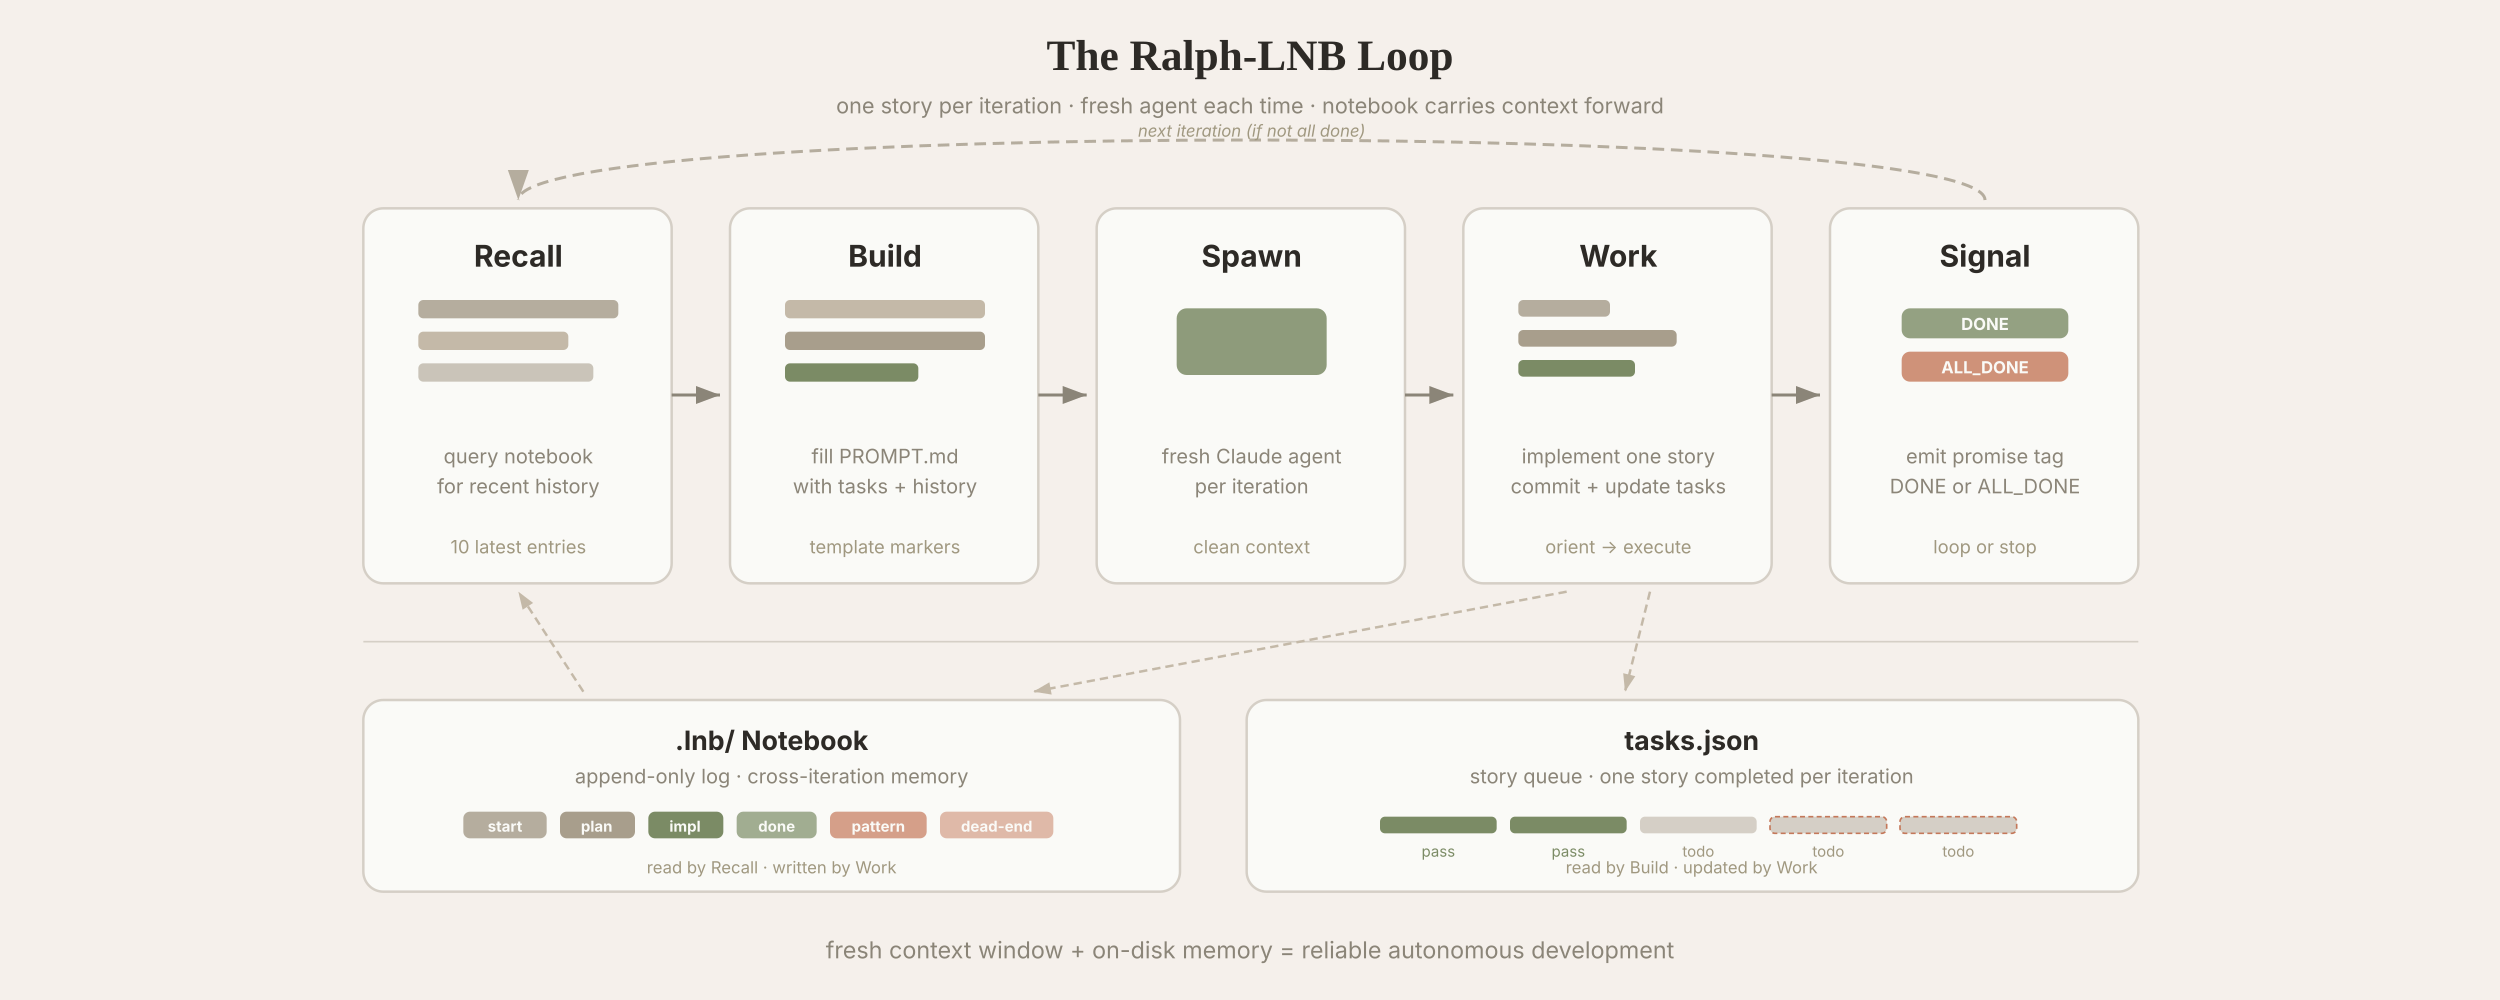
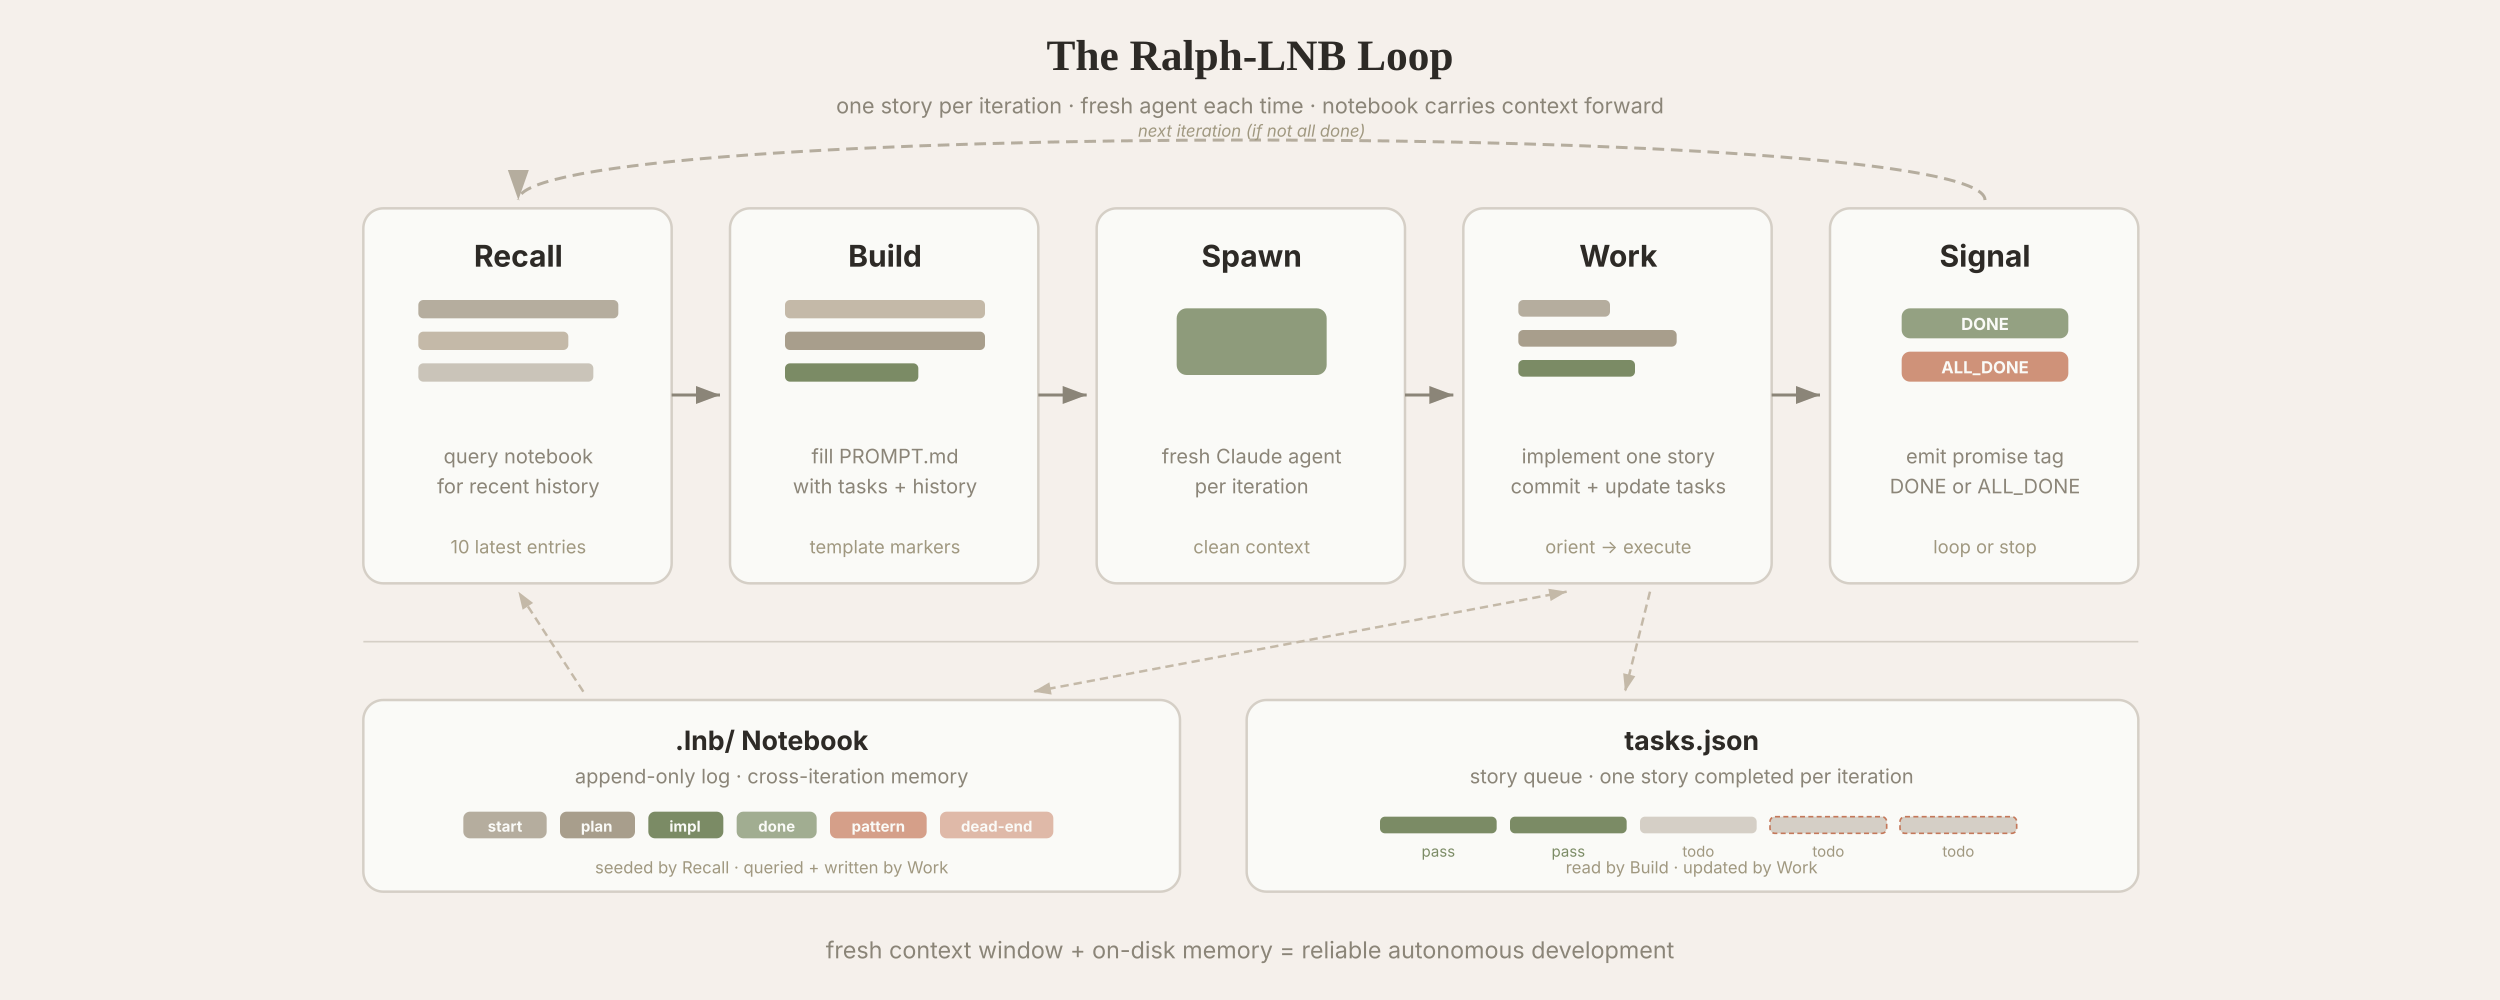
<svg xmlns="http://www.w3.org/2000/svg" viewBox="0 0 1500 600">
  <defs>
    <marker id="arr" markerWidth="8" markerHeight="6" refX="8" refY="3" orient="auto">
      <polygon points="0 0, 8 3, 0 6" fill="#8B8578" />
    </marker>
    <marker id="arr-loop" markerWidth="10" markerHeight="7" refX="10" refY="3.5" orient="auto">
      <polygon points="0 0, 10 3.5, 0 7" fill="#B5AD9E" />
    </marker>
-     <marker id="arr-conn" markerWidth="7" markerHeight="5" refX="7" refY="2.5" orient="auto">
+     <marker id="arr-conn" markerWidth="7" markerHeight="5" refX="7" refY="2.5" orient="auto-start-reverse">
      <polygon points="0 0, 7 2.5, 0 5" fill="#C4B9A8" />
    </marker>
  </defs>
  <rect width="1500" height="600" fill="#F5F0EB" />
  <text x="750" y="42" text-anchor="middle" font-family="Georgia, 'Times New Roman', serif" font-size="26" font-weight="bold" fill="#2D2A26">The Ralph-LNB Loop</text>
  <text x="750" y="68" text-anchor="middle" font-family="system-ui, -apple-system, sans-serif" font-size="13" fill="#8B8578">one story per iteration · fresh agent each time · notebook carries context forward</text>
  <path d="M 1191 120 C 1191 72, 311 72, 311 120" fill="none" stroke="#B5AD9E" stroke-width="1.8" stroke-dasharray="7,4" marker-end="url(#arr-loop)" />
  <text x="751" y="82" text-anchor="middle" font-family="system-ui, -apple-system, sans-serif" font-size="10" fill="#A09880" font-style="italic">next iteration (if not all done)</text>
  <rect x="218" y="125" width="185" height="225" rx="12" fill="#FAFAF7" stroke="#D5CFC6" stroke-width="1.5" />
  <text x="311" y="160" text-anchor="middle" font-family="system-ui, -apple-system, sans-serif" font-size="18" font-weight="bold" fill="#2D2A26">Recall</text>
  <rect x="251" y="180" width="120" height="11" rx="3" fill="#B5AD9E" />
  <rect x="251" y="199" width="90" height="11" rx="3" fill="#C4B9A8" />
  <rect x="251" y="218" width="105" height="11" rx="3" fill="#B5AD9E" opacity="0.7" />
  <text x="311" y="278" text-anchor="middle" font-family="system-ui, -apple-system, sans-serif" font-size="12" fill="#8B8578">query notebook</text>
  <text x="311" y="296" text-anchor="middle" font-family="system-ui, -apple-system, sans-serif" font-size="12" fill="#8B8578">for recent history</text>
  <text x="311" y="332" text-anchor="middle" font-family="system-ui, -apple-system, sans-serif" font-size="11" fill="#A09880">10 latest entries</text>
  <line x1="403" y1="237" x2="432" y2="237" stroke="#8B8578" stroke-width="1.8" marker-end="url(#arr)" />
  <rect x="438" y="125" width="185" height="225" rx="12" fill="#FAFAF7" stroke="#D5CFC6" stroke-width="1.5" />
  <text x="531" y="160" text-anchor="middle" font-family="system-ui, -apple-system, sans-serif" font-size="18" font-weight="bold" fill="#2D2A26">Build</text>
  <rect x="471" y="180" width="120" height="11" rx="3" fill="#C4B9A8" />
  <rect x="471" y="199" width="120" height="11" rx="3" fill="#A89E8C" />
  <rect x="471" y="218" width="80" height="11" rx="3" fill="#7B8B65" />
  <text x="531" y="278" text-anchor="middle" font-family="system-ui, -apple-system, sans-serif" font-size="12" fill="#8B8578">fill PROMPT.md</text>
  <text x="531" y="296" text-anchor="middle" font-family="system-ui, -apple-system, sans-serif" font-size="12" fill="#8B8578">with tasks + history</text>
  <text x="531" y="332" text-anchor="middle" font-family="system-ui, -apple-system, sans-serif" font-size="11" fill="#A09880">template markers</text>
  <line x1="623" y1="237" x2="652" y2="237" stroke="#8B8578" stroke-width="1.8" marker-end="url(#arr)" />
  <rect x="658" y="125" width="185" height="225" rx="12" fill="#FAFAF7" stroke="#D5CFC6" stroke-width="1.5" />
  <text x="751" y="160" text-anchor="middle" font-family="system-ui, -apple-system, sans-serif" font-size="18" font-weight="bold" fill="#2D2A26">Spawn</text>
  <rect x="706" y="185" width="90" height="40" rx="6" fill="#7B8B65" opacity="0.85" />
  <text x="751" y="278" text-anchor="middle" font-family="system-ui, -apple-system, sans-serif" font-size="12" fill="#8B8578">fresh Claude agent</text>
  <text x="751" y="296" text-anchor="middle" font-family="system-ui, -apple-system, sans-serif" font-size="12" fill="#8B8578">per iteration</text>
  <text x="751" y="332" text-anchor="middle" font-family="system-ui, -apple-system, sans-serif" font-size="11" fill="#A09880">clean context</text>
  <line x1="843" y1="237" x2="872" y2="237" stroke="#8B8578" stroke-width="1.8" marker-end="url(#arr)" />
  <rect x="878" y="125" width="185" height="225" rx="12" fill="#FAFAF7" stroke="#D5CFC6" stroke-width="1.5" />
  <text x="971" y="160" text-anchor="middle" font-family="system-ui, -apple-system, sans-serif" font-size="18" font-weight="bold" fill="#2D2A26">Work</text>
  <rect x="911" y="180" width="55" height="10" rx="3" fill="#B5AD9E" />
  <rect x="911" y="198" width="95" height="10" rx="3" fill="#A89E8C" />
  <rect x="911" y="216" width="70" height="10" rx="3" fill="#7B8B65" />
  <text x="971" y="278" text-anchor="middle" font-family="system-ui, -apple-system, sans-serif" font-size="12" fill="#8B8578">implement one story</text>
  <text x="971" y="296" text-anchor="middle" font-family="system-ui, -apple-system, sans-serif" font-size="12" fill="#8B8578">commit + update tasks</text>
  <text x="971" y="332" text-anchor="middle" font-family="system-ui, -apple-system, sans-serif" font-size="11" fill="#A09880">orient → execute</text>
  <line x1="1063" y1="237" x2="1092" y2="237" stroke="#8B8578" stroke-width="1.8" marker-end="url(#arr)" />
  <rect x="1098" y="125" width="185" height="225" rx="12" fill="#FAFAF7" stroke="#D5CFC6" stroke-width="1.5" />
  <text x="1191" y="160" text-anchor="middle" font-family="system-ui, -apple-system, sans-serif" font-size="18" font-weight="bold" fill="#2D2A26">Signal</text>
  <rect x="1141" y="185" width="100" height="18" rx="5" fill="#7B8B65" opacity="0.8" />
  <text x="1191" y="198" text-anchor="middle" font-family="system-ui, -apple-system, sans-serif" font-size="10" font-weight="bold" fill="#FAFAF7">DONE</text>
  <rect x="1141" y="211" width="100" height="18" rx="5" fill="#C4785A" opacity="0.8" />
  <text x="1191" y="224" text-anchor="middle" font-family="system-ui, -apple-system, sans-serif" font-size="10" font-weight="bold" fill="#FAFAF7">ALL_DONE</text>
  <text x="1191" y="278" text-anchor="middle" font-family="system-ui, -apple-system, sans-serif" font-size="12" fill="#8B8578">emit promise tag</text>
  <text x="1191" y="296" text-anchor="middle" font-family="system-ui, -apple-system, sans-serif" font-size="12" fill="#8B8578">DONE or ALL_DONE</text>
  <text x="1191" y="332" text-anchor="middle" font-family="system-ui, -apple-system, sans-serif" font-size="11" fill="#A09880">loop or stop</text>
  <line x1="218" y1="385" x2="1283" y2="385" stroke="#D5CFC6" stroke-width="1" />
  <line x1="350" y1="415" x2="311" y2="355" stroke="#C4B9A8" stroke-width="1.5" stroke-dasharray="5,3" marker-end="url(#arr-conn)" />
-   <line x1="940" y1="355" x2="620" y2="415" stroke="#C4B9A8" stroke-width="1.5" stroke-dasharray="5,3" marker-end="url(#arr-conn)" />
+   <line x1="940" y1="355" x2="620" y2="415" stroke="#C4B9A8" stroke-width="1.5" stroke-dasharray="5,3" marker-start="url(#arr-conn)" marker-end="url(#arr-conn)" />
  <line x1="990" y1="355" x2="975" y2="415" stroke="#C4B9A8" stroke-width="1.5" stroke-dasharray="5,3" marker-end="url(#arr-conn)" />
  <rect x="218" y="420" width="490" height="115" rx="12" fill="#FAFAF7" stroke="#D5CFC6" stroke-width="1.5" />
  <text x="463" y="450" text-anchor="middle" font-family="system-ui, -apple-system, sans-serif" font-size="16" font-weight="bold" fill="#2D2A26">.lnb/ Notebook</text>
  <text x="463" y="470" text-anchor="middle" font-family="system-ui, -apple-system, sans-serif" font-size="12" fill="#8B8578">append-only log · cross-iteration memory</text>
  <rect x="278" y="487" width="50" height="16" rx="4" fill="#B5AD9E" />
  <text x="303" y="499" text-anchor="middle" font-family="system-ui, -apple-system, sans-serif" font-size="9" font-weight="bold" fill="#FAFAF7">start</text>
  <rect x="336" y="487" width="45" height="16" rx="4" fill="#A89E8C" />
  <text x="358" y="499" text-anchor="middle" font-family="system-ui, -apple-system, sans-serif" font-size="9" font-weight="bold" fill="#FAFAF7">plan</text>
  <rect x="389" y="487" width="45" height="16" rx="4" fill="#7B8B65" />
  <text x="411" y="499" text-anchor="middle" font-family="system-ui, -apple-system, sans-serif" font-size="9" font-weight="bold" fill="#FAFAF7">impl</text>
  <rect x="442" y="487" width="48" height="16" rx="4" fill="#7B8B65" opacity="0.7" />
  <text x="466" y="499" text-anchor="middle" font-family="system-ui, -apple-system, sans-serif" font-size="9" font-weight="bold" fill="#FAFAF7">done</text>
  <rect x="498" y="487" width="58" height="16" rx="4" fill="#C4785A" opacity="0.7" />
  <text x="527" y="499" text-anchor="middle" font-family="system-ui, -apple-system, sans-serif" font-size="9" font-weight="bold" fill="#FAFAF7">pattern</text>
  <rect x="564" y="487" width="68" height="16" rx="4" fill="#C4785A" opacity="0.5" />
  <text x="598" y="499" text-anchor="middle" font-family="system-ui, -apple-system, sans-serif" font-size="9" font-weight="bold" fill="#FAFAF7">dead-end</text>
-   <text x="463" y="524" text-anchor="middle" font-family="system-ui, -apple-system, sans-serif" font-size="10" fill="#A09880">read by Recall · written by Work</text>
+   <text x="463" y="524" text-anchor="middle" font-family="system-ui, -apple-system, sans-serif" font-size="10" fill="#A09880">seeded by Recall · queried + written by Work</text>
  <rect x="748" y="420" width="535" height="115" rx="12" fill="#FAFAF7" stroke="#D5CFC6" stroke-width="1.5" />
  <text x="1015" y="450" text-anchor="middle" font-family="system-ui, -apple-system, sans-serif" font-size="16" font-weight="bold" fill="#2D2A26">tasks.json</text>
  <text x="1015" y="470" text-anchor="middle" font-family="system-ui, -apple-system, sans-serif" font-size="12" fill="#8B8578">story queue · one story completed per iteration</text>
  <rect x="828" y="490" width="70" height="10" rx="3" fill="#7B8B65" />
  <rect x="906" y="490" width="70" height="10" rx="3" fill="#7B8B65" />
  <rect x="984" y="490" width="70" height="10" rx="3" fill="#D5CFC6" />
  <rect x="1062" y="490" width="70" height="10" rx="3" fill="#D5CFC6" stroke="#C4785A" stroke-width="1" stroke-dasharray="3,2" />
  <rect x="1140" y="490" width="70" height="10" rx="3" fill="#D5CFC6" stroke="#C4785A" stroke-width="1" stroke-dasharray="3,2" />
  <text x="863" y="514" text-anchor="middle" font-family="system-ui, -apple-system, sans-serif" font-size="9" fill="#7B8B65">pass</text>
  <text x="941" y="514" text-anchor="middle" font-family="system-ui, -apple-system, sans-serif" font-size="9" fill="#7B8B65">pass</text>
  <text x="1019" y="514" text-anchor="middle" font-family="system-ui, -apple-system, sans-serif" font-size="9" fill="#A09880">todo</text>
  <text x="1097" y="514" text-anchor="middle" font-family="system-ui, -apple-system, sans-serif" font-size="9" fill="#A09880">todo</text>
  <text x="1175" y="514" text-anchor="middle" font-family="system-ui, -apple-system, sans-serif" font-size="9" fill="#A09880">todo</text>
  <text x="1015" y="524" text-anchor="middle" font-family="system-ui, -apple-system, sans-serif" font-size="10" fill="#A09880">read by Build · updated by Work</text>
  <text x="750" y="575" text-anchor="middle" font-family="system-ui, -apple-system, sans-serif" font-size="14" fill="#8B8578">fresh context window + on-disk memory = reliable autonomous development</text>
</svg>
